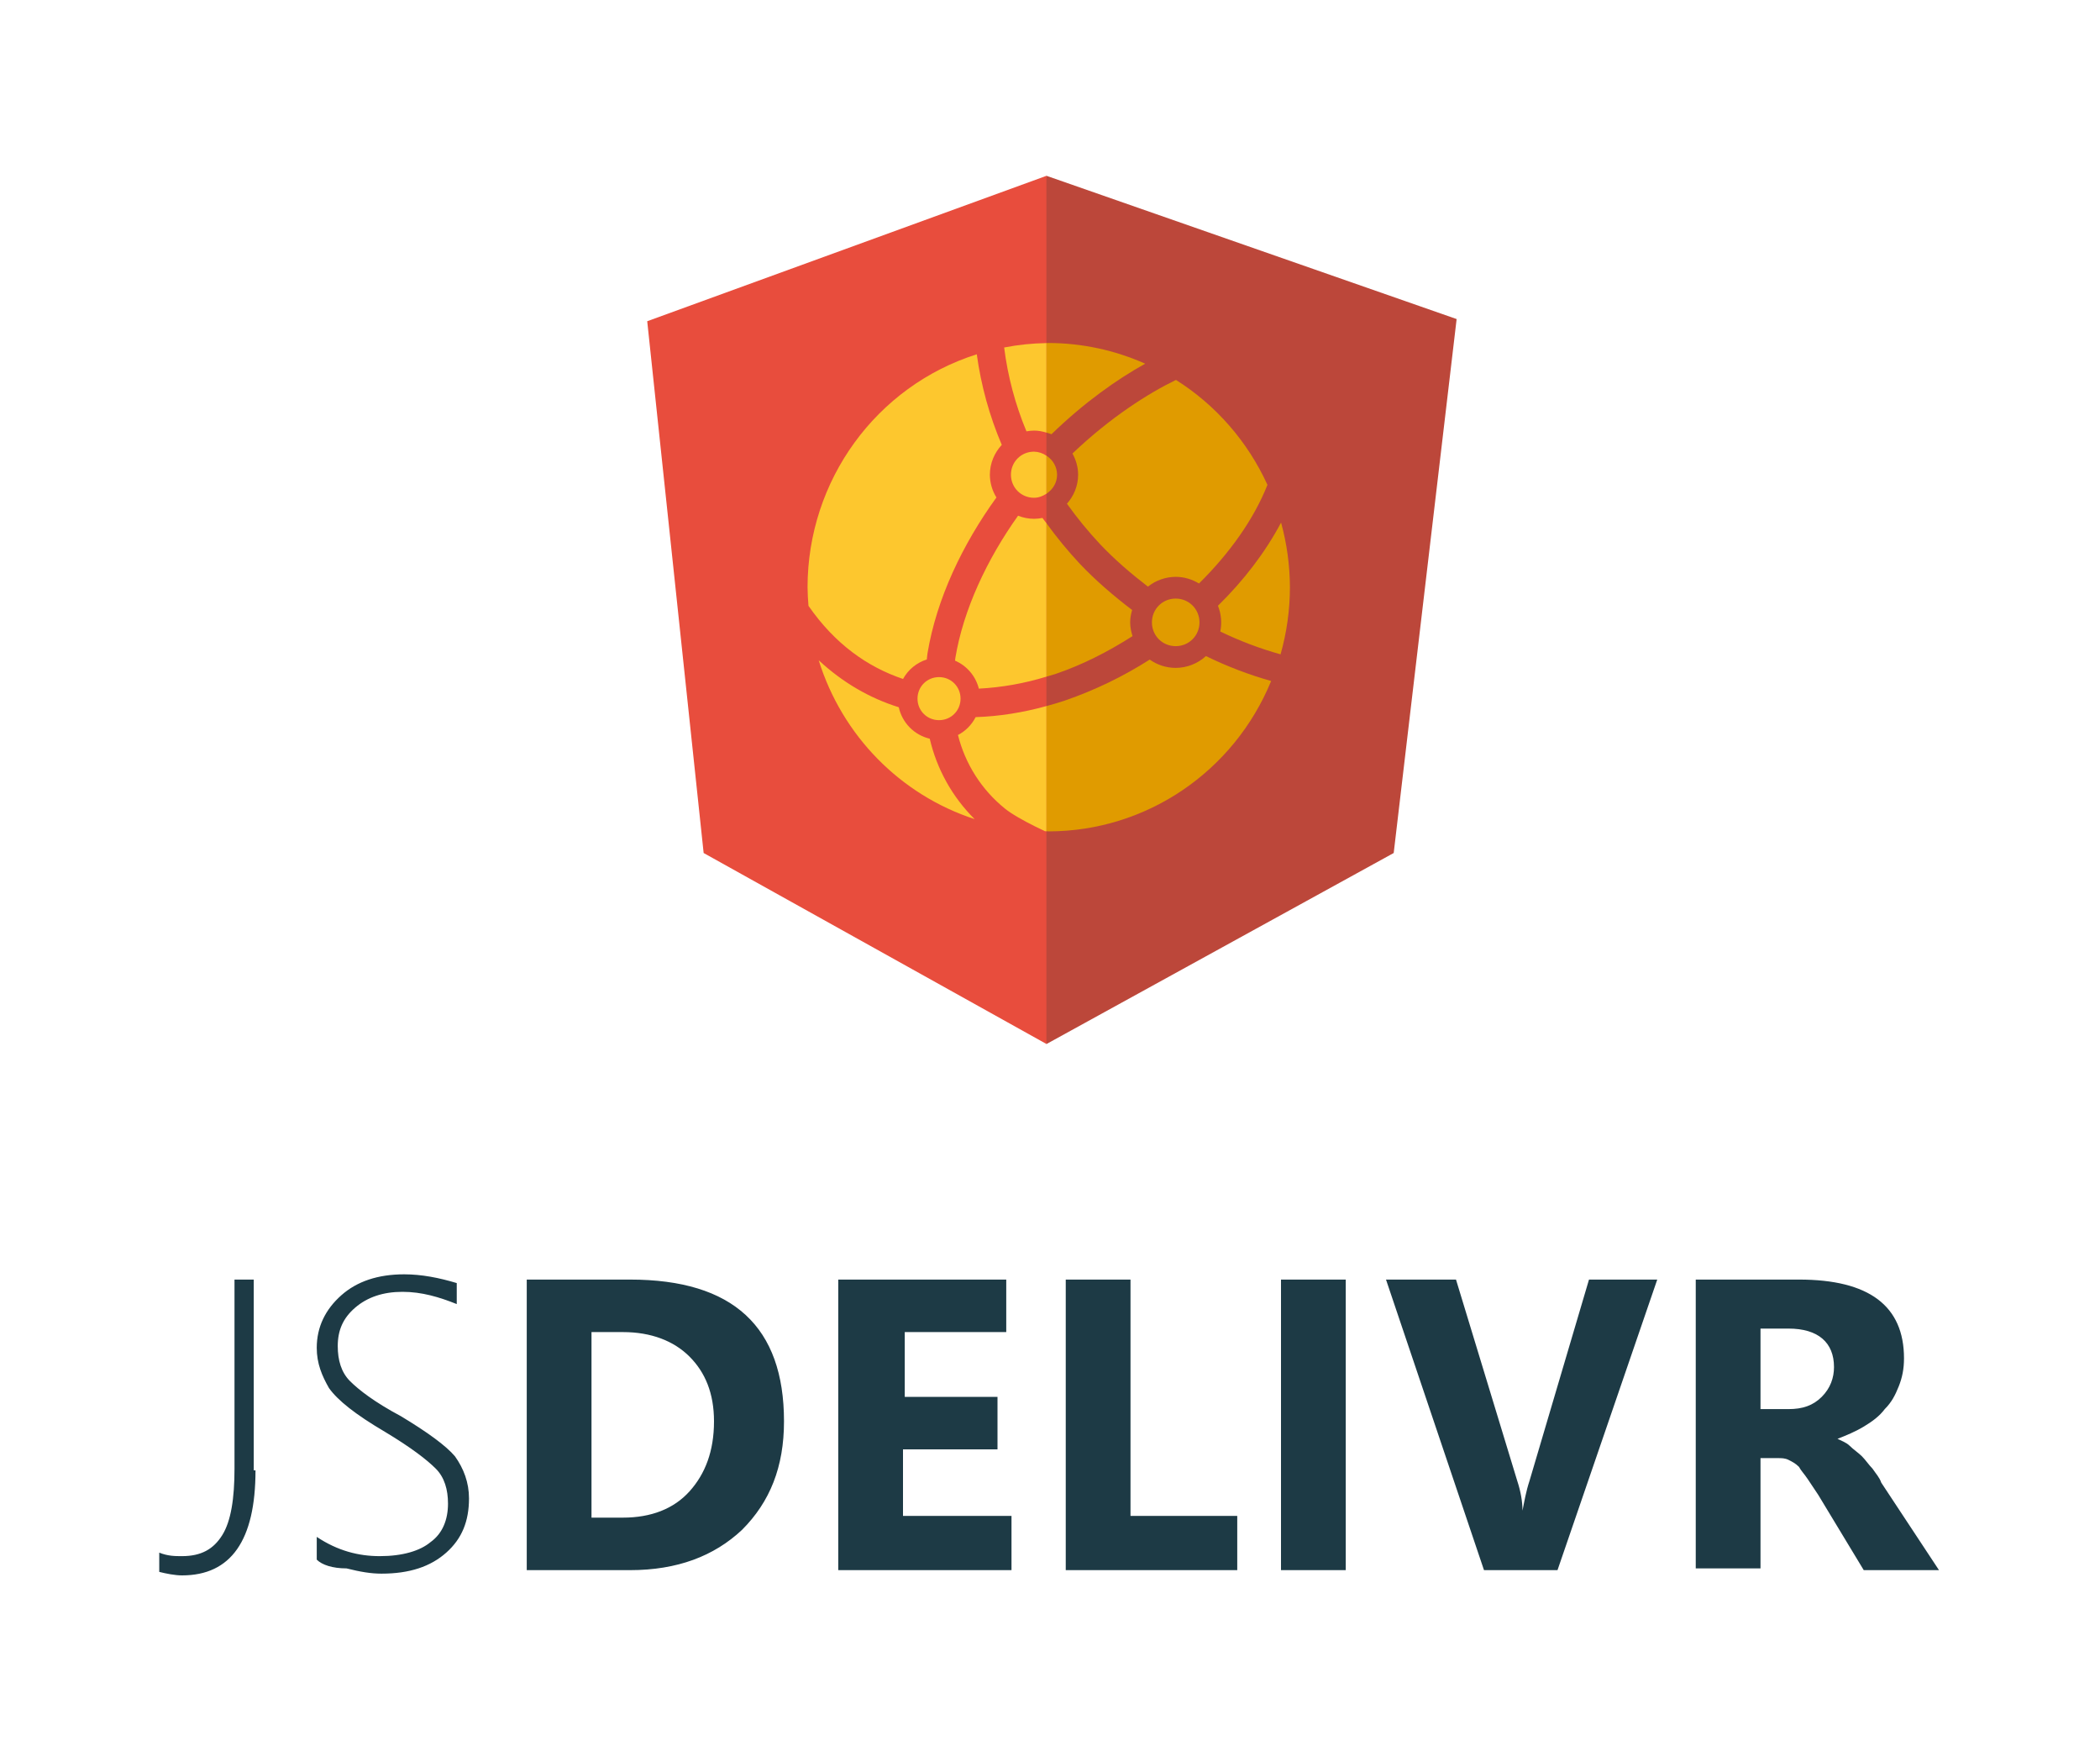
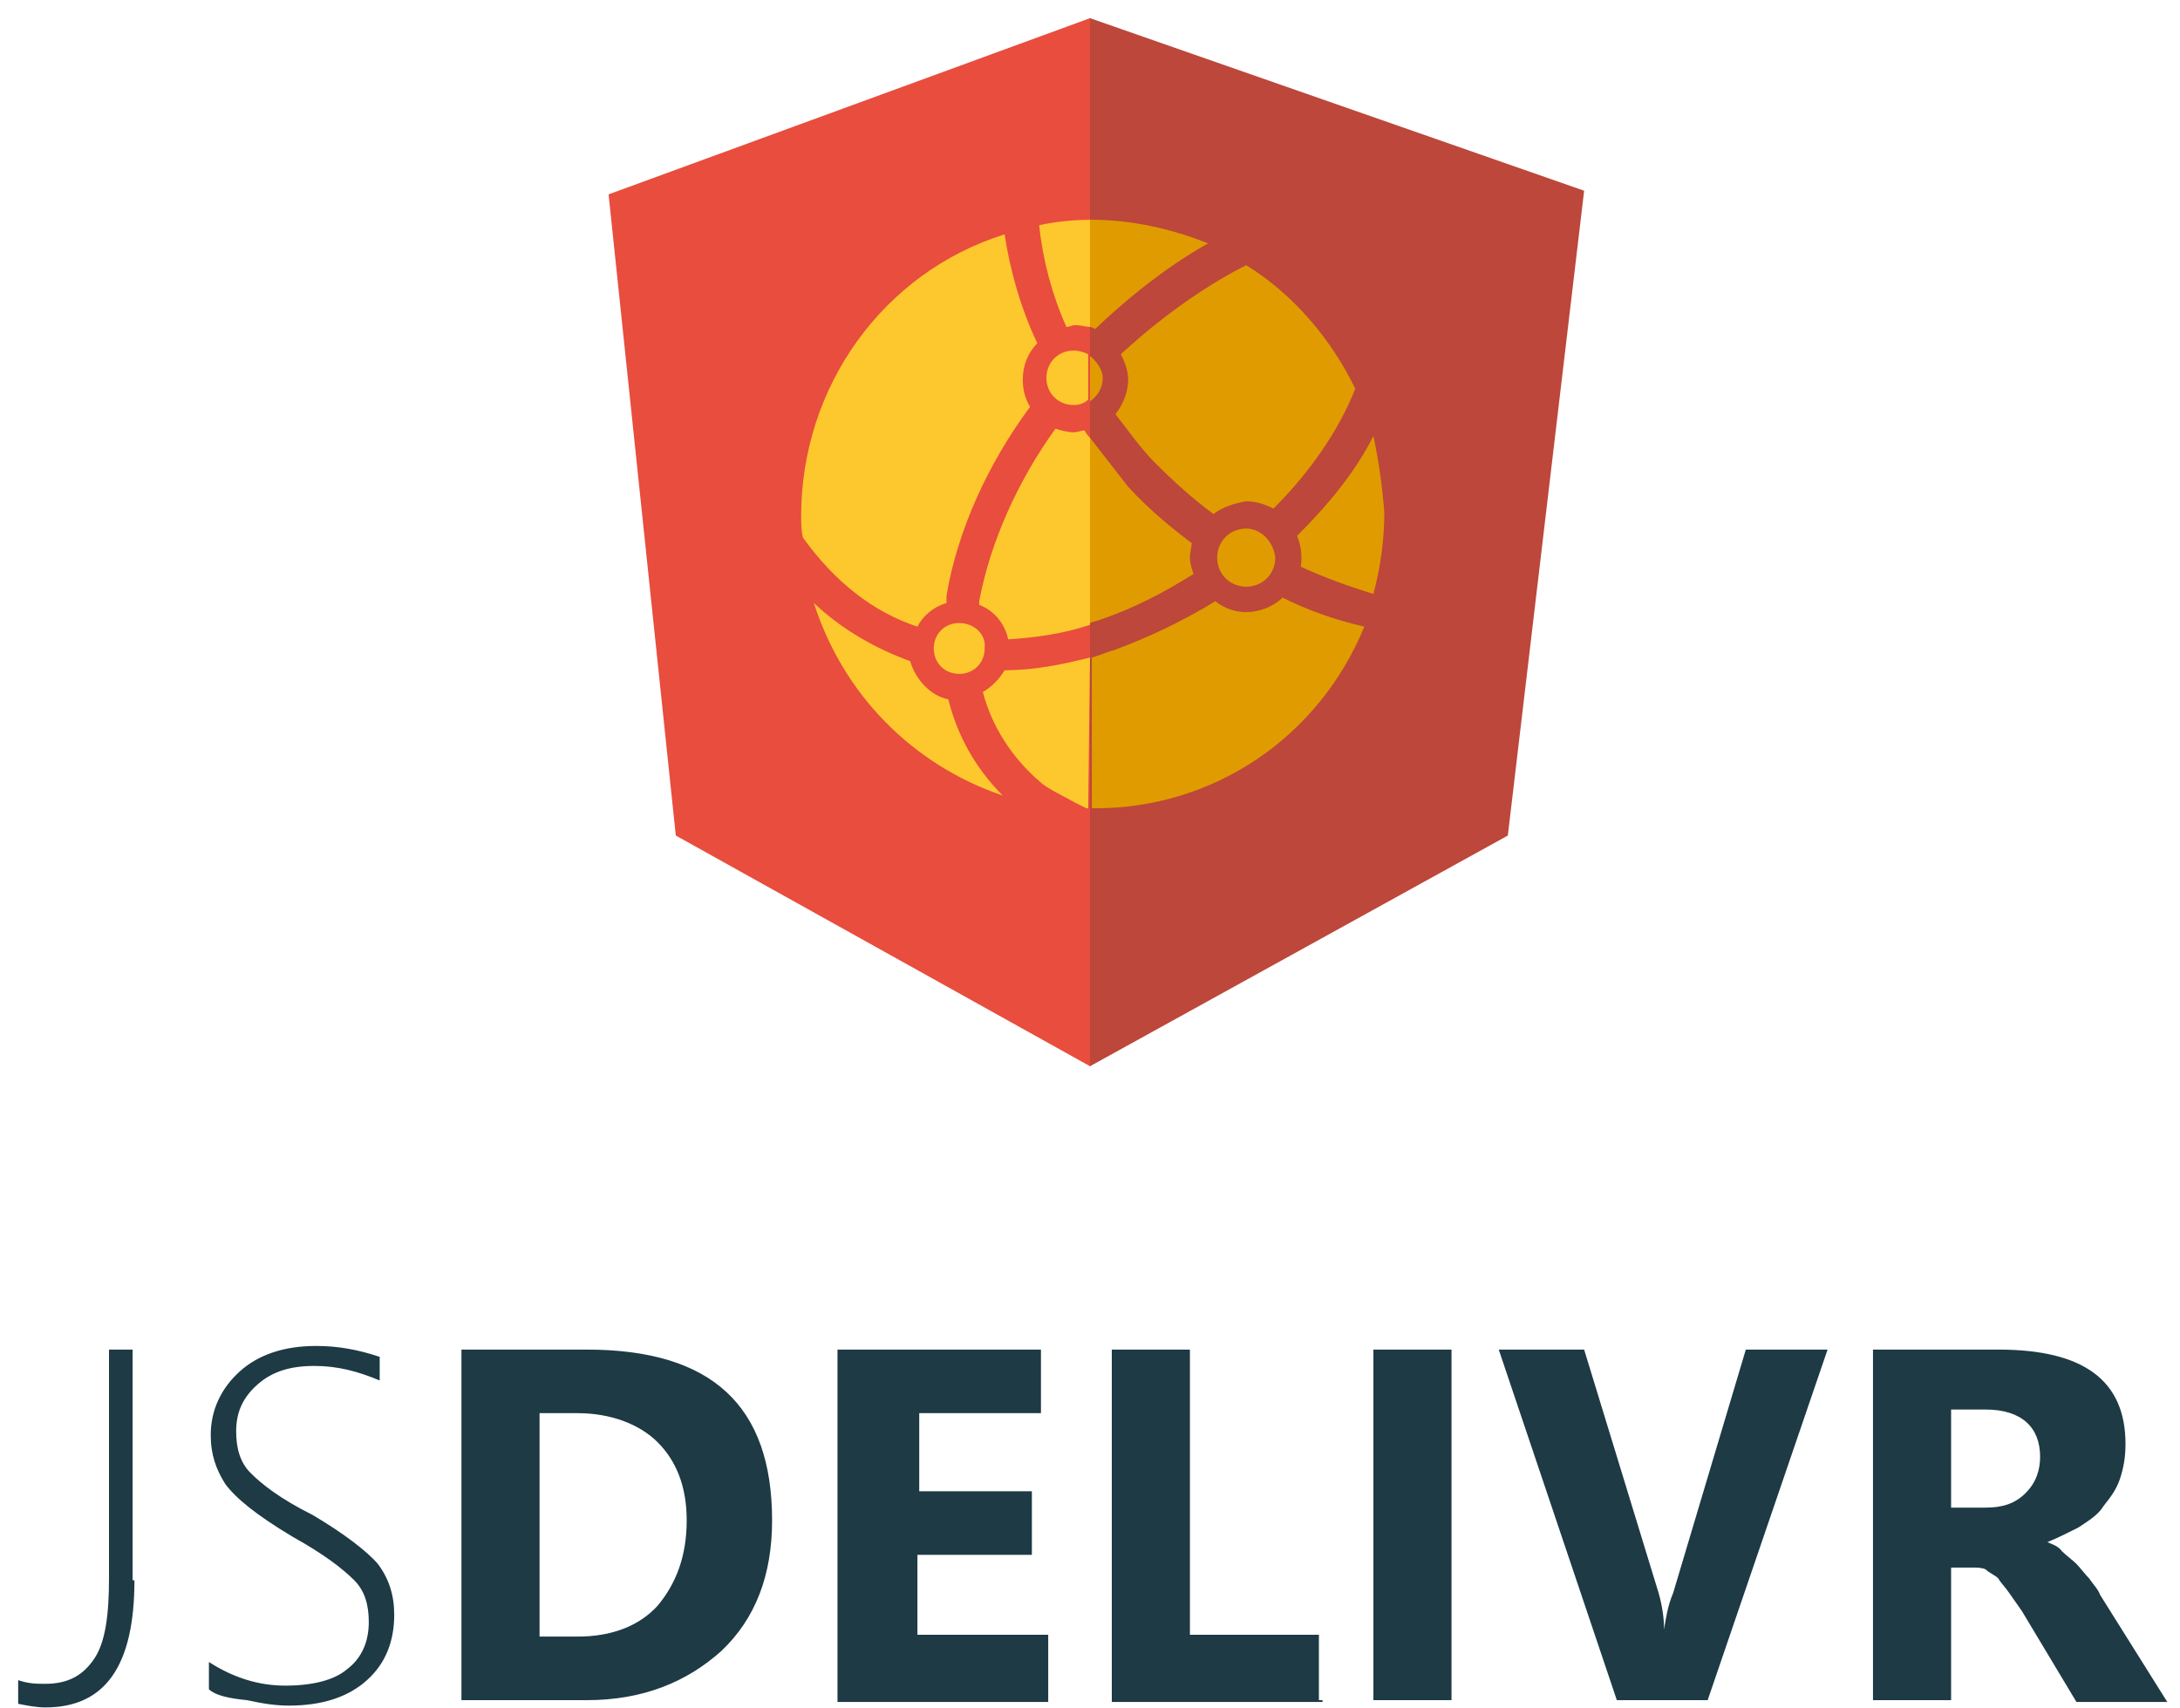
- <svg xmlns="http://www.w3.org/2000/svg" viewBox="0 0 120 100">
-   <path fill="#1d3a45" d="M14.6 84c0 4-1.4 6-4.2 6-.4 0-.9-.1-1.3-.2v-1.1c.5.2.9.2 1.3.2 1.1 0 1.8-.4 2.3-1.2s.7-2.1.7-3.8V73.1h1.1V84zM18.1 89.1v-1.3c1.2.8 2.4 1.1 3.6 1.1 1.3 0 2.3-.3 2.9-.8.7-.5 1-1.3 1-2.2 0-.8-.2-1.5-.7-2s-1.4-1.2-2.9-2.1c-1.7-1-2.7-1.8-3.2-2.5-.4-.7-.7-1.4-.7-2.3 0-1.2.5-2.2 1.4-3s2.1-1.2 3.6-1.2c1 0 2 .2 3 .5v1.2c-1-.4-2-.7-3.1-.7s-2 .3-2.7.9-1 1.3-1 2.2c0 .8.2 1.5.7 2s1.4 1.2 2.9 2c1.5.9 2.6 1.7 3.1 2.3.5.7.8 1.5.8 2.4 0 1.3-.4 2.3-1.3 3.1s-2.1 1.2-3.7 1.2c-.6 0-1.2-.1-2-.3-.8 0-1.4-.2-1.7-.5zM30.1 89.7V73.1H36c5.9 0 8.8 2.7 8.8 8.1 0 2.6-.8 4.6-2.4 6.2-1.6 1.5-3.7 2.3-6.4 2.3zm3.7-13.5v10.5h1.8c1.6 0 2.9-.5 3.8-1.5s1.4-2.3 1.4-4c0-1.6-.5-2.8-1.4-3.7s-2.2-1.4-3.8-1.4h-1.8zM57.8 89.7h-9.9V73.1h9.6v3h-5.8v3.7H57v3h-5.4v3.8h6.2zM70.8 89.7h-9.9V73.1h3.7v13.5h6.1v3.1zM76.9 73.1v16.6h-3.7V73.1zM94.7 73.1L89 89.7h-4.2l-5.6-16.6h4l3.5 11.5c.2.6.3 1.2.3 1.7.1-.5.2-1.1.4-1.7l3.4-11.5zM110.8 89.7h-4.3l-2.6-4.3-.6-.9c-.2-.3-.4-.5-.5-.7-.2-.2-.4-.3-.6-.4s-.4-.1-.6-.1h-1v6.3h-3.7V73.1h5.9c4 0 6 1.5 6 4.5 0 .6-.1 1.1-.3 1.6s-.4.9-.8 1.3c-.3.4-.7.7-1.2 1s-1 .5-1.5.7c.2.1.5.2.7.4s.5.4.7.6.4.5.6.7c.2.3.4.5.5.8zm-10.2-13.8v4.6h1.6c.8 0 1.4-.2 1.9-.7s.7-1.1.7-1.7c0-1.4-.9-2.2-2.6-2.2z" />
-   <path fill="#bc473a" d="M64.636 26.66v-.249L59.8 10.043l-4.588 16.368v16.616L59.8 59.643l4.836-16.616z" />
-   <path fill="#e84d3d" d="M59.8 10.043l-22.816 8.308 3.224 30.38L59.8 59.643" />
-   <path fill="#bc473a" d="M59.8 59.643l19.84-10.912 3.596-30.504L59.8 10.043" />
-   <g stroke-width="1.24">
-     <path fill="#fdc72e" paint-order="stroke fill markers" d="M59.8 19.6a13.781 13.95 0 0 0-2.42.252 18.42 18.42 0 0 0 1.274 4.79c.141-.024.284-.043.431-.043.25 0 .487.047.715.116V19.6zm-3.984.64a13.781 13.95 0 0 0-9.67 13.304 13.781 13.95 0 0 0 .053 1.066c1.51 2.177 3.362 3.49 5.403 4.178a2.36 2.36 0 0 1 1.359-1.114c.013-.115.02-.23.038-.344.514-3.115 2.003-6.234 3.94-8.91a2.483 2.483 0 0 1-.375-1.3c0-.659.263-1.255.68-1.706a20.181 20.181 0 0 1-1.428-5.175zm3.27 5.562c-.735 0-1.318.583-1.318 1.318 0 .735.583 1.317 1.317 1.317.271 0 .507-.098.715-.235v-2.165a1.289 1.289 0 0 0-.715-.235zm-.911 3.66c-1.776 2.488-3.13 5.376-3.584 8.13-.009.05-.01.1-.017.15a2.37 2.37 0 0 1 1.36 1.599 15.985 15.985 0 0 0 3.866-.686v-8.76c-.076-.103-.158-.2-.232-.305-.157.03-.318.049-.482.049a2.49 2.49 0 0 1-.911-.177zM46.783 37.72a13.781 13.95 0 0 0 8.91 9.075 9.51 9.51 0 0 1-2.565-4.594 2.368 2.368 0 0 1-1.77-1.797c-1.647-.514-3.198-1.403-4.575-2.684zm6.876.962c-.687 0-1.23.544-1.23 1.23 0 .687.543 1.23 1.23 1.23s1.23-.543 1.23-1.23c0-.686-.544-1.23-1.23-1.23zm6.141 1.654c-1.338.369-2.698.59-4.049.632a2.364 2.364 0 0 1-1.01 1.022 7.846 7.846 0 0 0 2.676 4.197c.37.306 1.103.715 1.749 1.035.203.1.37.179.547.264a13.781 13.95 0 0 0 .088.002v-7.152z" />
-     <path fill="#e09b00" paint-order="stroke fill markers" d="M59.929 19.595a13.781 13.95 0 0 0-.128.005v5.115c.095.029.193.053.283.092 1.885-1.828 3.762-3.145 5.355-4.03a13.781 13.95 0 0 0-5.51-1.182zm7.268 2.11c-1.553.752-3.73 2.12-5.914 4.204.2.361.324.77.324 1.21 0 .637-.246 1.213-.639 1.657a22.425 22.425 0 0 0 1.904 2.323c.843.889 1.768 1.68 2.724 2.414a2.57 2.57 0 0 1 1.587-.559c.487 0 .94.144 1.332.38 1.743-1.725 3.131-3.665 3.91-5.636a13.781 13.95 0 0 0-5.228-5.994zm-7.396 4.332v2.165c.356-.234.603-.618.603-1.082a1.29 1.29 0 0 0-.603-1.083zm13.403 3.817c-.9 1.697-2.133 3.308-3.607 4.752a2.569 2.569 0 0 1 .134 1.472c1.144.552 2.3.985 3.444 1.303a13.781 13.95 0 0 0 .535-3.836 13.781 13.95 0 0 0-.506-3.691zm-13.403.041v8.76c.18-.054.36-.101.54-.162 1.517-.515 2.987-1.268 4.376-2.153-.08-.25-.136-.51-.136-.785 0-.246.047-.48.112-.707-1.049-.8-2.063-1.664-2.989-2.64a23.643 23.643 0 0 1-1.903-2.313zm7.381 4.301c-.758 0-1.358.601-1.358 1.36 0 .757.6 1.358 1.358 1.358.758 0 1.36-.6 1.36-1.359 0-.758-.602-1.359-1.36-1.359zm1.73 3.284a2.58 2.58 0 0 1-1.73.676 2.574 2.574 0 0 1-1.484-.475 22.905 22.905 0 0 1-4.84 2.338c-.35.119-.703.22-1.058.317v7.152a13.781 13.95 0 0 0 .129.007 13.781 13.95 0 0 0 12.708-8.59 22.298 22.298 0 0 1-3.725-1.424z" />
-   </g>
+ <svg xmlns="http://www.w3.org/2000/svg" viewBox="0 0 120 94" width="120" height="94">
+   <style type="text/css">
+ 		.st0{fill:#1D3A45;}
+ 		.st1{fill:#BC473A;}
+ 		.st2{fill:#E84D3D;}
+ 		.st3{fill:#FDC72E;}
+ 		.st4{fill:#E09B00;}
+ 	</style>
+   <path class="st0" d="m7.4 87c0 4.7-1.6 7-4.9 7-0.5 0-1-0.1-1.5-0.2v-1.3c0.6 0.2 1 0.2 1.5 0.2 1.3 0 2.1-0.5 2.7-1.4s0.8-2.4 0.8-4.4v-12.6h1.3v12.7h0.1zm4.1 6v-1.5c1.4 0.9 2.8 1.3 4.2 1.3 1.5 0 2.7-0.3 3.4-0.9 0.8-0.6 1.2-1.5 1.2-2.6 0-0.9-0.2-1.7-0.8-2.3s-1.6-1.4-3.4-2.4c-2-1.2-3.1-2.1-3.7-2.9-0.5-0.8-0.8-1.6-0.8-2.7 0-1.4 0.6-2.6 1.6-3.5s2.4-1.4 4.2-1.4c1.2 0 2.3 0.2 3.5 0.6v1.3c-1.2-0.5-2.3-0.8-3.6-0.8s-2.3 0.3-3.1 1c-0.8 0.7-1.2 1.5-1.2 2.6 0 0.9 0.2 1.7 0.8 2.3s1.6 1.4 3.4 2.3c1.7 1 3 2 3.6 2.7 0.6 0.8 0.9 1.7 0.9 2.8 0 1.5-0.5 2.7-1.5 3.6s-2.4 1.4-4.3 1.4c-0.7 0-1.4-0.1-2.3-0.3-1.1-0.1-1.8-0.3-2.1-0.6zm13.9 0.7v-19.4h6.9c6.9 0 10.2 3.1 10.2 9.4 0 3-0.9 5.4-2.8 7.2-1.9 1.7-4.3 2.7-7.4 2.7h-6.9zm4.3-15.8v12.2h2.1c1.9 0 3.4-0.6 4.4-1.7 1-1.2 1.6-2.7 1.6-4.7 0-1.9-0.6-3.3-1.6-4.3s-2.6-1.6-4.4-1.6h-2.1v0.1zm27.9 15.8h-11.5v-19.4h11.2v3.5h-6.7v4.3h6.2v3.5h-6.3v4.4h7.2v3.7zm15.2 0h-11.6v-19.4h4.3v15.7h7.1v3.6h0.2zm7.1-19.4v19.3h-4.3v-19.3h4.3zm20.7 0l-6.6 19.3h-5l-6.5-19.3h4.7l4.1 13.4c0.2 0.7 0.3 1.4 0.3 2 0.1-0.6 0.2-1.3 0.5-2l4-13.4h4.5zm18.7 19.4h-5l-3-5-0.7-1c-0.2-0.3-0.5-0.6-0.6-0.8-0.2-0.2-0.5-0.3-0.7-0.5-0.2-0.1-0.5-0.1-0.7-0.1h-1.2v7.3h-4.3v-19.3h6.9c4.7 0 7 1.7 7 5.2 0 0.7-0.1 1.3-0.3 1.9s-0.5 1-0.9 1.5c-0.3 0.5-0.8 0.8-1.4 1.2-0.6 0.3-1.2 0.6-1.7 0.8 0.2 0.1 0.6 0.2 0.8 0.5 0.2 0.2 0.6 0.5 0.8 0.7s0.5 0.6 0.7 0.8c0.2 0.3 0.5 0.6 0.6 0.9l3.7 5.9zm-11.9-16.1v5.4h1.9c0.9 0 1.6-0.2 2.2-0.8s0.8-1.3 0.8-2c0-1.6-1-2.6-3-2.6h-1.9z" />
+   <path class="st1" d="m65.6 20.3v-0.3l-5.6-19-5.3 19v19.3l5.3 19.4 5.6-19.3v-19.1z" />
+   <path class="st2" d="m60 1l-26.5 9.7 3.7 35.3 22.8 12.7" />
+   <path class="st1" d="m60 58.7l23-12.7 4.2-35.5-27.2-9.5" />
+   <path class="st3" d="m60 12.1c-0.9 0-1.9 0.1-2.8 0.3 0.2 1.9 0.7 3.8 1.5 5.6 0.2 0 0.3-0.1 0.5-0.1 0.3 0 0.6 0.1 0.8 0.1v-5.9zm-4.7 0.8c-6.7 2.1-11.2 8.4-11.2 15.5 0 0.4 0 0.8 0.1 1.2 1.8 2.5 3.9 4.1 6.3 4.9 0.3-0.6 0.9-1.1 1.6-1.3v-0.4c0.6-3.6 2.3-7.3 4.6-10.4-0.3-0.5-0.4-1-0.4-1.5 0-0.8 0.3-1.5 0.8-2-0.9-1.9-1.5-4-1.8-6zm3.8 6.4c-0.9 0-1.5 0.7-1.5 1.5 0 0.9 0.7 1.5 1.5 1.5 0.3 0 0.6-0.1 0.8-0.3v-2.5c-0.2-0.1-0.5-0.2-0.8-0.2zm-1 4.3c-2.1 2.9-3.6 6.3-4.2 9.5v0.2c0.8 0.3 1.4 1 1.6 1.9 1.5-0.1 3-0.3 4.5-0.8v-10.3c-0.1-0.1-0.2-0.2-0.3-0.4-0.2 0-0.4 0.1-0.6 0.1-0.3 0-0.7-0.1-1-0.2zm-13.3 9.6c1.6 5 5.4 8.9 10.4 10.6-1.5-1.5-2.5-3.3-3-5.3-1-0.2-1.8-1.1-2.1-2.1-1.9-0.7-3.7-1.7-5.3-3.2zm8 1.1c-0.8 0-1.4 0.6-1.4 1.4s0.6 1.4 1.4 1.4 1.4-0.6 1.4-1.4c0.1-0.8-0.6-1.4-1.4-1.4zm7.2 1.9c-1.6 0.4-3.1 0.7-4.7 0.7-0.3 0.5-0.7 0.9-1.2 1.2 0.5 1.9 1.6 3.6 3.1 4.9 0.4 0.4 1.3 0.8 2 1.2l0.6 0.3h0.1l0.1-8.3z" />
+   <path class="st4" d="m60.1 12.1h-0.1v5.9c0.1 0 0.2 0.1 0.3 0.1 2.2-2.1 4.4-3.7 6.2-4.7-2-0.8-4.2-1.3-6.4-1.3zm8.5 2.5c-1.8 0.9-4.3 2.5-6.9 4.9 0.2 0.4 0.4 0.9 0.4 1.4 0 0.7-0.3 1.4-0.7 1.9 0.7 0.9 1.4 1.9 2.2 2.7 1 1 2.1 2 3.2 2.8 0.5-0.4 1.2-0.6 1.8-0.7 0.6 0 1.1 0.2 1.5 0.4 2-2 3.6-4.3 4.5-6.6-1.3-2.7-3.4-5.2-6-6.8zm-8.6 5v2.5c0.4-0.3 0.7-0.7 0.7-1.3 0-0.4-0.3-0.9-0.7-1.2zm15.6 4.4c-1 2-2.5 3.8-4.2 5.5 0.2 0.5 0.3 1.1 0.2 1.7 1.3 0.6 2.7 1.1 4 1.5 0.4-1.5 0.6-3 0.6-4.5-0.1-1.3-0.3-2.8-0.6-4.2zm-15.6 0.1v10.2c0.2-0.1 0.4-0.1 0.6-0.2 1.8-0.6 3.5-1.5 5.1-2.5-0.1-0.3-0.2-0.6-0.2-0.9s0.1-0.6 0.1-0.8c-1.2-0.9-2.4-1.9-3.5-3.1-0.7-0.9-1.4-1.8-2.1-2.7zm8.6 5c-0.9 0-1.6 0.7-1.6 1.6s0.7 1.6 1.6 1.6 1.6-0.7 1.6-1.6c-0.1-0.9-0.8-1.6-1.6-1.6zm2 3.8c-0.5 0.5-1.3 0.8-2 0.8-0.6 0-1.2-0.2-1.7-0.6-1.8 1.1-3.7 2-5.6 2.7-0.4 0.1-0.8 0.3-1.2 0.4v8.3h0.2c6.5 0 12.3-3.9 14.8-10-1.7-0.4-3.1-0.9-4.5-1.6z" />
</svg>
